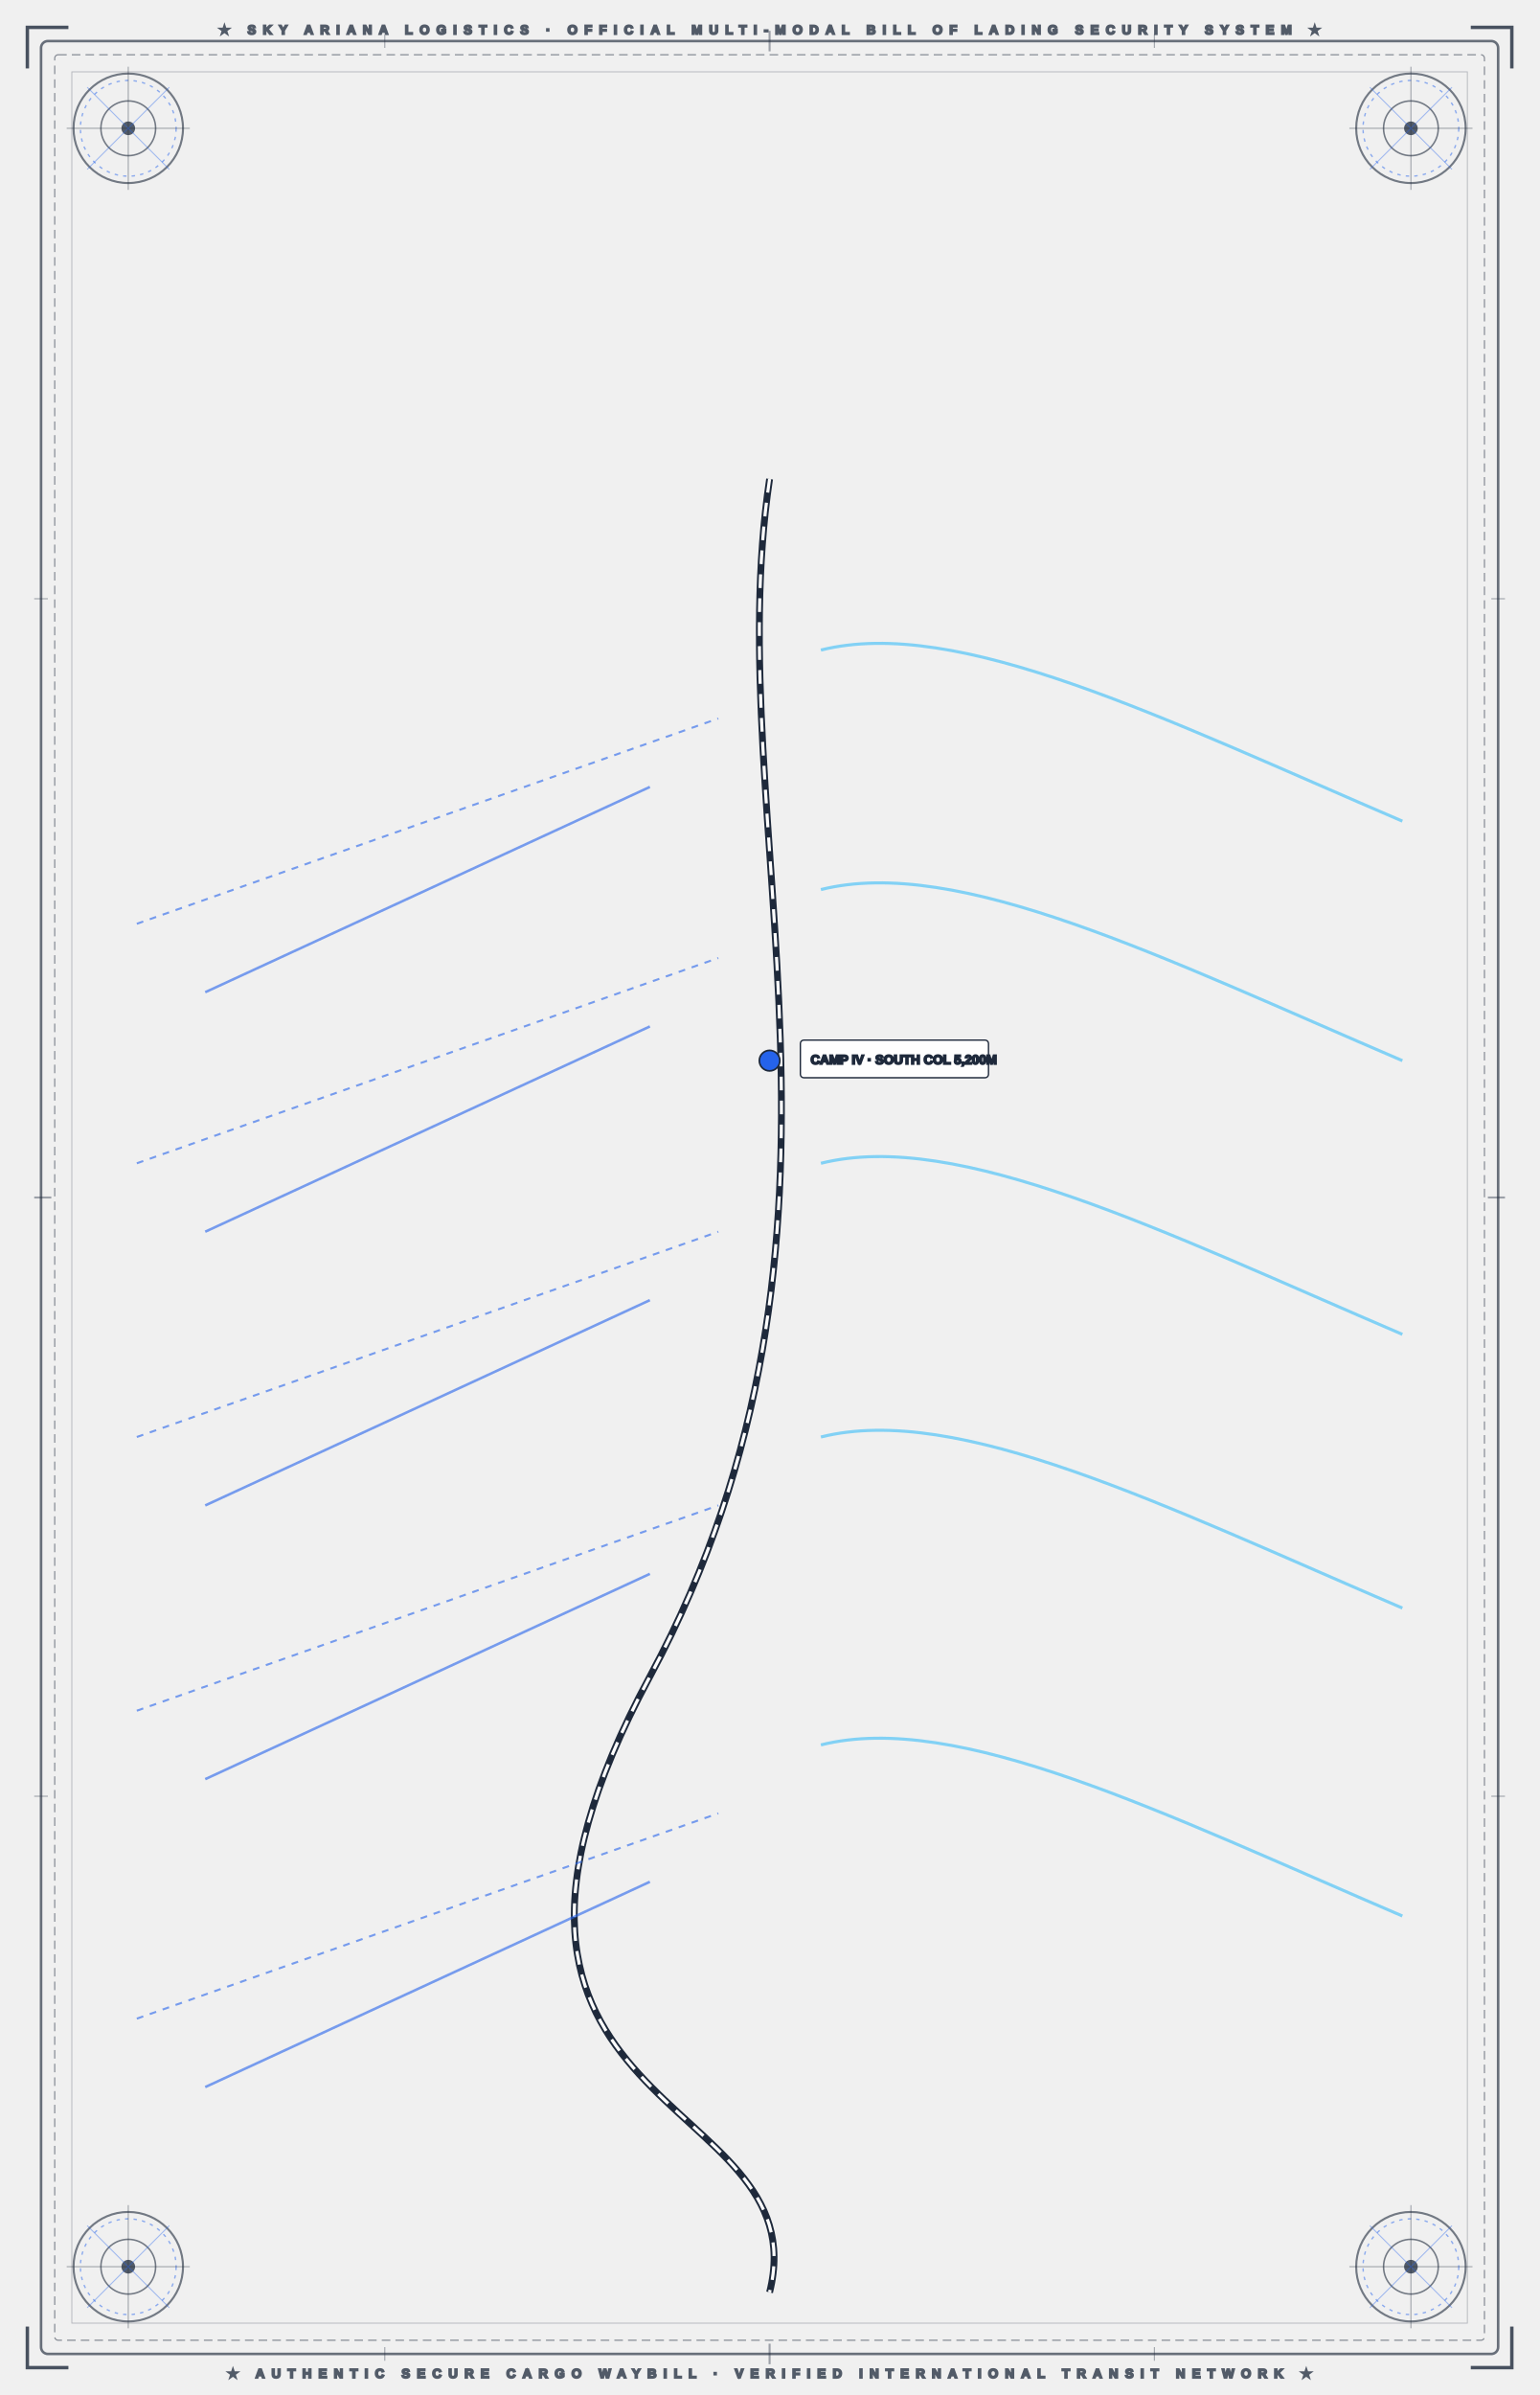
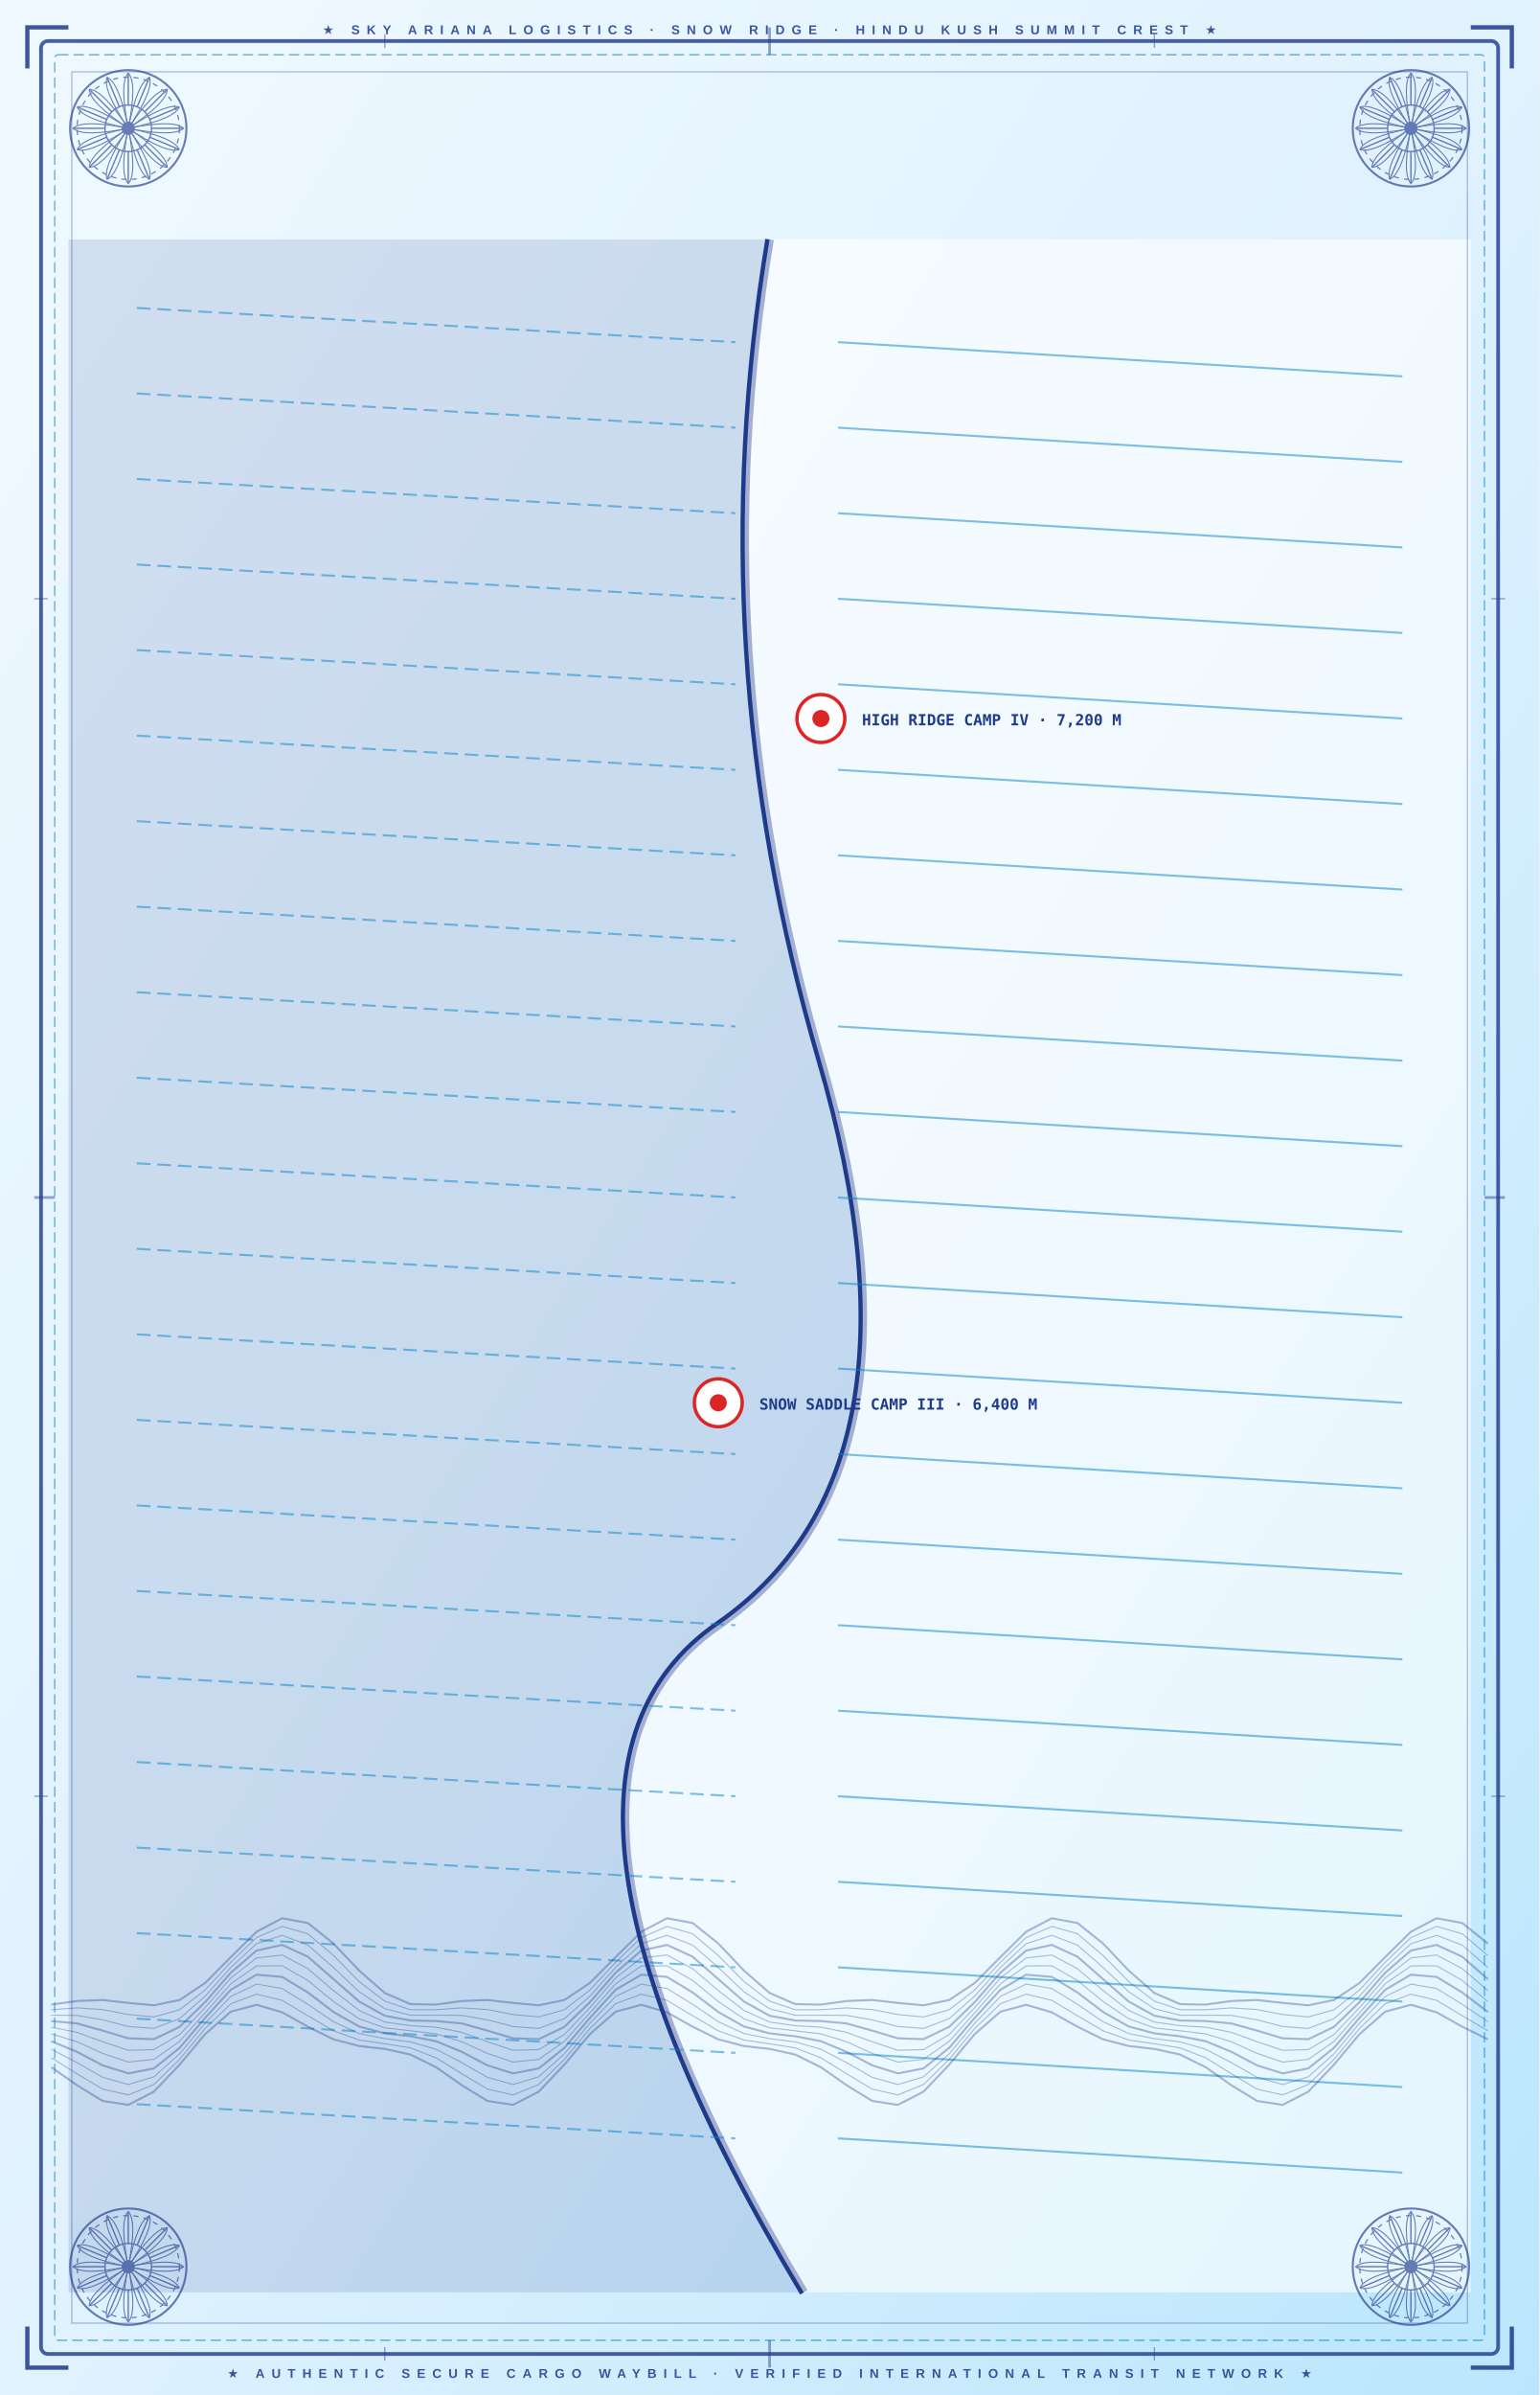
<svg xmlns="http://www.w3.org/2000/svg" viewBox="0 0 900 1400" width="100%" height="100%">
  <defs>
    <filter id="soft-glow" x="-20%" y="-20%" width="140%" height="140%">
-       <feGaussianBlur stdDeviation="1.5" result="blur" />
+       <feGaussianBlur stdDeviation="2" result="blur" />
      <feComposite in="SourceGraphic" in2="blur" operator="over" />
    </filter>
-     <linearGradient id="primary-grad" x1="0%" y1="0%" x2="100%" y2="100%">
-       <stop offset="0%" stop-color="#1e293b" stop-opacity="0.85" />
-       <stop offset="100%" stop-color="#2563eb" stop-opacity="0.5" />
-     </linearGradient>
-     <linearGradient id="fade-down" x1="0%" y1="0%" x2="0%" y2="100%">
-       <stop offset="0%" stop-color="#1e293b" stop-opacity="0.7" />
-       <stop offset="100%" stop-color="#2563eb" stop-opacity="0.1" />
+     <linearGradient id="sr-sky" x1="0%" y1="0%" x2="100%" y2="100%">
+       <stop offset="0%" stop-color="#f0f9ff" />
+       <stop offset="50%" stop-color="#e0f2fe" />
+       <stop offset="100%" stop-color="#bae6fd" />
    </linearGradient>
  </defs>
-   <g fill="none" stroke="#1e293b">
-     <rect x="24" y="24" width="852" height="1352" rx="4" stroke-width="1.5" opacity="0.65" />
-     <rect x="32" y="32" width="836" height="1336" rx="2" stroke-width="0.7" stroke-dasharray="5 3" opacity="0.5" />
-     <rect x="42" y="42" width="816" height="1316" stroke-width="0.5" opacity="0.3" />
-     <path d="M16,40 L16,16 L40,16" stroke-width="2" opacity="0.8" />
-     <path d="M884,40 L884,16 L860,16" stroke-width="2" opacity="0.8" />
-     <path d="M16,1360 L16,1384 L40,1384" stroke-width="2" opacity="0.8" />
-     <path d="M884,1360 L884,1384 L860,1384" stroke-width="2" opacity="0.8" />
-     <text x="450" y="20" font-family="Arial, sans-serif" font-size="7.5" font-weight="bold" letter-spacing="4" text-anchor="middle" fill="#1e293b" opacity="0.75">★ SKY ARIANA LOGISTICS · OFFICIAL MULTI-MODAL BILL OF LADING SECURITY SYSTEM ★</text>
-     <text x="450" y="1390" font-family="Arial, sans-serif" font-size="7.5" font-weight="bold" letter-spacing="4" text-anchor="middle" fill="#1e293b" opacity="0.75">★ AUTHENTIC SECURE CARGO WAYBILL · VERIFIED INTERNATIONAL TRANSIT NETWORK ★</text>
-     <g opacity="0.4" stroke-width="0.6">
+   <rect width="900" height="1400" fill="url(#sr-sky)" />
+   <path d="M 450,140 Q 410,380 480,620 T 420,950 T 470,1340" fill="none" stroke="#1e3a8a" stroke-width="5" />
+   <path d="M 450,140 Q 410,380 480,620 T 420,950 T 470,1340 L 40,1340 L 40,140 Z" fill="#1e3a8a" fill-opacity="0.14" />
+   <path d="M 450,140 Q 410,380 480,620 T 420,950 T 470,1340 L 860,1340 L 860,140 Z" fill="#ffffff" fill-opacity="0.6" />
+   <g stroke="#0284c7" stroke-width="1.2" opacity="0.5">
+     <line x1="80" y1="180" x2="430" y2="200" stroke-dasharray="8 4" />
+     <line x1="490" y1="200" x2="820" y2="220" />
+     <line x1="80" y1="230" x2="430" y2="250" stroke-dasharray="8 4" />
+     <line x1="490" y1="250" x2="820" y2="270" />
+     <line x1="80" y1="280" x2="430" y2="300" stroke-dasharray="8 4" />
+     <line x1="490" y1="300" x2="820" y2="320" />
+     <line x1="80" y1="330" x2="430" y2="350" stroke-dasharray="8 4" />
+     <line x1="490" y1="350" x2="820" y2="370" />
+     <line x1="80" y1="380" x2="430" y2="400" stroke-dasharray="8 4" />
+     <line x1="490" y1="400" x2="820" y2="420" />
+     <line x1="80" y1="430" x2="430" y2="450" stroke-dasharray="8 4" />
+     <line x1="490" y1="450" x2="820" y2="470" />
+     <line x1="80" y1="480" x2="430" y2="500" stroke-dasharray="8 4" />
+     <line x1="490" y1="500" x2="820" y2="520" />
+     <line x1="80" y1="530" x2="430" y2="550" stroke-dasharray="8 4" />
+     <line x1="490" y1="550" x2="820" y2="570" />
+     <line x1="80" y1="580" x2="430" y2="600" stroke-dasharray="8 4" />
+     <line x1="490" y1="600" x2="820" y2="620" />
+     <line x1="80" y1="630" x2="430" y2="650" stroke-dasharray="8 4" />
+     <line x1="490" y1="650" x2="820" y2="670" />
+     <line x1="80" y1="680" x2="430" y2="700" stroke-dasharray="8 4" />
+     <line x1="490" y1="700" x2="820" y2="720" />
+     <line x1="80" y1="730" x2="430" y2="750" stroke-dasharray="8 4" />
+     <line x1="490" y1="750" x2="820" y2="770" />
+     <line x1="80" y1="780" x2="430" y2="800" stroke-dasharray="8 4" />
+     <line x1="490" y1="800" x2="820" y2="820" />
+     <line x1="80" y1="830" x2="430" y2="850" stroke-dasharray="8 4" />
+     <line x1="490" y1="850" x2="820" y2="870" />
+     <line x1="80" y1="880" x2="430" y2="900" stroke-dasharray="8 4" />
+     <line x1="490" y1="900" x2="820" y2="920" />
+     <line x1="80" y1="930" x2="430" y2="950" stroke-dasharray="8 4" />
+     <line x1="490" y1="950" x2="820" y2="970" />
+     <line x1="80" y1="980" x2="430" y2="1000" stroke-dasharray="8 4" />
+     <line x1="490" y1="1000" x2="820" y2="1020" />
+     <line x1="80" y1="1030" x2="430" y2="1050" stroke-dasharray="8 4" />
+     <line x1="490" y1="1050" x2="820" y2="1070" />
+     <line x1="80" y1="1080" x2="430" y2="1100" stroke-dasharray="8 4" />
+     <line x1="490" y1="1100" x2="820" y2="1120" />
+     <line x1="80" y1="1130" x2="430" y2="1150" stroke-dasharray="8 4" />
+     <line x1="490" y1="1150" x2="820" y2="1170" />
+     <line x1="80" y1="1180" x2="430" y2="1200" stroke-dasharray="8 4" />
+     <line x1="490" y1="1200" x2="820" y2="1220" />
+     <line x1="80" y1="1230" x2="430" y2="1250" stroke-dasharray="8 4" />
+     <line x1="490" y1="1250" x2="820" y2="1270" />
+   </g>
+   <g transform="translate(480, 420)">
+     <circle cx="0" cy="0" r="14" fill="#ffffff" stroke="#dc2626" stroke-width="2" />
+     <circle cx="0" cy="0" r="5" fill="#dc2626" />
+     <text x="24" y="4" font-family="monospace" font-size="9" font-weight="900" fill="#1e3a8a">HIGH RIDGE CAMP IV · 7,200 M</text>
+   </g>
+   <g transform="translate(420, 820)">
+     <circle cx="0" cy="0" r="14" fill="#ffffff" stroke="#dc2626" stroke-width="2" />
+     <circle cx="0" cy="0" r="5" fill="#dc2626" />
+     <text x="24" y="4" font-family="monospace" font-size="9" font-weight="900" fill="#1e3a8a">SNOW SADDLE CAMP III · 6,400 M</text>
+   </g>
+   <g fill="none" stroke="#1e3a8a" opacity="0.35">
+     <path d="M 30,1171.8 L 45,1169.7 L 60,1169.1 L 75,1170.8 L 90,1172.2 L 105,1169.1 L 120,1159.1 L 135,1144 L 150,1129.2 L 165,1121.3 L 180,1124.1 L 195,1136.1 L 210,1151.9 L 225,1165 L 240,1171.5 L 255,1171.8 L 270,1169.7 L 285,1169.1 L 300,1170.8 L 315,1172.2 L 330,1169.1 L 345,1159.1 L 360,1144 L 375,1129.2 L 390,1121.3 L 405,1124.1 L 420,1136.1 L 435,1151.9 L 450,1165 L 465,1171.5 L 480,1171.8 L 495,1169.7 L 510,1169.1 L 525,1170.8 L 540,1172.2 L 555,1169.1 L 570,1159.1 L 585,1144 L 600,1129.2 L 615,1121.3 L 630,1124.1 L 645,1136.1 L 660,1151.9 L 675,1165 L 690,1171.5 L 705,1171.8 L 720,1169.7 L 735,1169.1 L 750,1170.8 L 765,1172.2 L 780,1169.1 L 795,1159.1 L 810,1144 L 825,1129.2 L 840,1121.3 L 855,1124.1 L 870,1136.1" stroke-width="1.2" />
+     <path d="M 30,1174.8 L 45,1173.7 L 60,1174.7 L 75,1177.6 L 90,1179 L 105,1174.8 L 120,1163.2 L 135,1147 L 150,1132.6 L 165,1126.1 L 180,1130.4 L 195,1143.1 L 210,1158.3 L 225,1169.8 L 240,1174.8 L 255,1174.8 L 270,1173.7 L 285,1174.7 L 300,1177.6 L 315,1179 L 330,1174.8 L 345,1163.2 L 360,1147 L 375,1132.6 L 390,1126.1 L 405,1130.4 L 420,1143.1 L 435,1158.3 L 450,1169.8 L 465,1174.8 L 480,1174.8 L 495,1173.7 L 510,1174.7 L 525,1177.6 L 540,1179 L 555,1174.8 L 570,1163.2 L 585,1147 L 600,1132.6 L 615,1126.1 L 630,1130.4 L 645,1143.1 L 660,1158.3 L 675,1169.8 L 690,1174.8 L 705,1174.8 L 720,1173.7 L 735,1174.7 L 750,1177.6 L 765,1179 L 780,1174.8 L 795,1163.2 L 810,1147 L 825,1132.6 L 840,1126.1 L 855,1130.4 L 870,1143.1" stroke-width="0.6" />
+     <path d="M 30,1178 L 45,1178.1 L 60,1180.7 L 75,1184.6 L 90,1185.7 L 105,1180 L 120,1166.8 L 135,1150 L 150,1136.2 L 165,1131.3 L 180,1137 L 195,1150.1 L 210,1164.3 L 225,1174.2 L 240,1178 L 255,1178 L 270,1178.1 L 285,1180.7 L 300,1184.6 L 315,1185.7 L 330,1180 L 345,1166.8 L 360,1150 L 375,1136.2 L 390,1131.3 L 405,1137 L 420,1150.1 L 435,1164.3 L 450,1174.2 L 465,1178 L 480,1178 L 495,1178.1 L 510,1180.7 L 525,1184.6 L 540,1185.7 L 555,1180 L 570,1166.8 L 585,1150 L 600,1136.2 L 615,1131.3 L 630,1137 L 645,1150.1 L 660,1164.3 L 675,1174.2 L 690,1178 L 705,1178 L 720,1178.1 L 735,1180.7 L 750,1184.6 L 765,1185.7 L 780,1180 L 795,1166.8 L 810,1150 L 825,1136.2 L 840,1131.3 L 855,1137 L 870,1150.1" stroke-width="0.6" />
+     <path d="M 30,1181.4 L 45,1182.8 L 60,1187 L 75,1191.5 L 90,1192 L 105,1184.8 L 120,1170.3 L 135,1153.1 L 150,1140.2 L 165,1136.9 L 180,1143.8 L 195,1156.9 L 210,1170 L 225,1178.3 L 240,1181.1 L 255,1181.4 L 270,1182.8 L 285,1187 L 300,1191.5 L 315,1192 L 330,1184.8 L 345,1170.3 L 360,1153.1 L 375,1140.2 L 390,1136.9 L 405,1143.8 L 420,1156.9 L 435,1170 L 450,1178.3 L 465,1181.1 L 480,1181.4 L 495,1182.8 L 510,1187 L 525,1191.5 L 540,1192 L 555,1184.8 L 570,1170.3 L 585,1153.1 L 600,1140.2 L 615,1136.9 L 630,1143.8 L 645,1156.9 L 660,1170 L 675,1178.3 L 690,1181.1 L 705,1181.4 L 720,1182.8 L 735,1187 L 750,1191.5 L 765,1192 L 780,1184.8 L 795,1170.3 L 810,1153.1 L 825,1140.2 L 840,1136.9 L 855,1143.8 L 870,1156.9" stroke-width="1.2" />
+     <path d="M 30,1185 L 45,1188 L 60,1193.5 L 75,1198.5 L 90,1198.1 L 105,1189.3 L 120,1173.5 L 135,1156.2 L 150,1144.5 L 165,1142.8 L 180,1150.8 L 195,1163.6 L 210,1175.2 L 225,1182 L 240,1184.1 L 255,1185 L 270,1188 L 285,1193.5 L 300,1198.5 L 315,1198.1 L 330,1189.3 L 345,1173.5 L 360,1156.2 L 375,1144.5 L 390,1142.8 L 405,1150.8 L 420,1163.6 L 435,1175.2 L 450,1182 L 465,1184.1 L 480,1185 L 495,1188 L 510,1193.5 L 525,1198.5 L 540,1198.1 L 555,1189.3 L 570,1173.5 L 585,1156.2 L 600,1144.5 L 615,1142.8 L 630,1150.8 L 645,1163.6 L 660,1175.2 L 675,1182 L 690,1184.1 L 705,1185 L 720,1188 L 735,1193.5 L 750,1198.5 L 765,1198.1 L 780,1189.3 L 795,1173.5 L 810,1156.2 L 825,1144.5 L 840,1142.8 L 855,1150.8 L 870,1163.6" stroke-width="0.6" />
+     <path d="M 30,1188.9 L 45,1193.5 L 60,1200.3 L 75,1205.4 L 90,1203.8 L 105,1193.3 L 120,1176.5 L 135,1159.6 L 150,1149.2 L 165,1149.1 L 180,1157.7 L 195,1170 L 210,1180.1 L 225,1185.4 L 240,1187.1 L 255,1188.9 L 270,1193.5 L 285,1200.3 L 300,1205.4 L 315,1203.8 L 330,1193.3 L 345,1176.5 L 360,1159.6 L 375,1149.2 L 390,1149.1 L 405,1157.7 L 420,1170 L 435,1180.1 L 450,1185.4 L 465,1187.1 L 480,1188.9 L 495,1193.5 L 510,1200.3 L 525,1205.4 L 540,1203.8 L 555,1193.3 L 570,1176.5 L 585,1159.6 L 600,1149.2 L 615,1149.1 L 630,1157.7 L 645,1170 L 660,1180.1 L 675,1185.4 L 690,1187.1 L 705,1188.9 L 720,1193.5 L 735,1200.3 L 750,1205.4 L 765,1203.8 L 780,1193.3 L 795,1176.5 L 810,1159.6 L 825,1149.2 L 840,1149.1 L 855,1157.7 L 870,1170" stroke-width="0.6" />
+     <path d="M 30,1193.2 L 45,1199.4 L 60,1207.3 L 75,1212 L 90,1209.1 L 105,1197.1 L 120,1179.5 L 135,1163.1 L 150,1154.3 L 165,1155.6 L 180,1164.7 L 195,1176.1 L 210,1184.6 L 225,1188.6 L 240,1190.3 L 255,1193.2 L 270,1199.4 L 285,1207.3 L 300,1212 L 315,1209.1 L 330,1197.1 L 345,1179.5 L 360,1163.1 L 375,1154.3 L 390,1155.6 L 405,1164.7 L 420,1176.1 L 435,1184.6 L 450,1188.6 L 465,1190.3 L 480,1193.2 L 495,1199.4 L 510,1207.3 L 525,1212 L 540,1209.1 L 555,1197.1 L 570,1179.5 L 585,1163.1 L 600,1154.3 L 615,1155.6 L 630,1164.7 L 645,1176.1 L 660,1184.6 L 675,1188.6 L 690,1190.3 L 705,1193.2 L 720,1199.4 L 735,1207.3 L 750,1212 L 765,1209.1 L 780,1197.1 L 795,1179.5 L 810,1163.1 L 825,1154.3 L 840,1155.6 L 855,1164.7 L 870,1176.1" stroke-width="1.2" />
+     <path d="M 30,1197.9 L 45,1205.7 L 60,1214.3 L 75,1218.5 L 90,1214 L 105,1200.6 L 120,1182.6 L 135,1167 L 150,1159.8 L 165,1162.4 L 180,1171.6 L 195,1181.8 L 210,1188.7 L 225,1191.7 L 240,1193.6 L 255,1197.9 L 270,1205.7 L 285,1214.3 L 300,1218.5 L 315,1214 L 330,1200.6 L 345,1182.6 L 360,1167 L 375,1159.8 L 390,1162.4 L 405,1171.6 L 420,1181.8 L 435,1188.7 L 450,1191.7 L 465,1193.6 L 480,1197.9 L 495,1205.7 L 510,1214.3 L 525,1218.5 L 540,1214 L 555,1200.6 L 570,1182.6 L 585,1167 L 600,1159.8 L 615,1162.4 L 630,1171.6 L 645,1181.8 L 660,1188.7 L 675,1191.7 L 690,1193.6 L 705,1197.9 L 720,1205.7 L 735,1214.3 L 750,1218.5 L 765,1214 L 780,1200.6 L 795,1182.6 L 810,1167 L 825,1159.8 L 840,1162.4 L 855,1171.6 L 870,1181.8" stroke-width="0.6" />
+     <path d="M 30,1202.9 L 45,1212.2 L 60,1221.2 L 75,1224.6 L 90,1218.5 L 105,1203.8 L 120,1185.7 L 135,1171.3 L 150,1165.7 L 165,1169.3 L 180,1178.3 L 195,1187.1 L 210,1192.5 L 225,1194.7 L 240,1197.1 L 255,1202.9 L 270,1212.2 L 285,1221.2 L 300,1224.6 L 315,1218.5 L 330,1203.8 L 345,1185.7 L 360,1171.3 L 375,1165.7 L 390,1169.3 L 405,1178.3 L 420,1187.1 L 435,1192.5 L 450,1194.7 L 465,1197.1 L 480,1202.9 L 495,1212.2 L 510,1221.2 L 525,1224.6 L 540,1218.5 L 555,1203.8 L 570,1185.7 L 585,1171.3 L 600,1165.7 L 615,1169.3 L 630,1178.3 L 645,1187.1 L 660,1192.5 L 675,1194.7 L 690,1197.1 L 705,1202.9 L 720,1212.2 L 735,1221.2 L 750,1224.6 L 765,1218.5 L 780,1203.8 L 795,1185.7 L 810,1171.3 L 825,1165.7 L 840,1169.3 L 855,1178.3 L 870,1187.1" stroke-width="0.6" />
+     <path d="M 30,1208.4 L 45,1218.9 L 60,1228.1 L 75,1230.4 L 90,1222.7 L 105,1206.9 L 120,1189 L 135,1175.9 L 150,1171.9 L 165,1176.3 L 180,1184.7 L 195,1192.1 L 210,1196 L 225,1197.7 L 240,1201 L 255,1208.4 L 270,1218.9 L 285,1228.1 L 300,1230.4 L 315,1222.7 L 330,1206.9 L 345,1189 L 360,1175.9 L 375,1171.9 L 390,1176.3 L 405,1184.7 L 420,1192.1 L 435,1196 L 450,1197.7 L 465,1201 L 480,1208.4 L 495,1218.9 L 510,1228.1 L 525,1230.4 L 540,1222.7 L 555,1206.9 L 570,1189 L 585,1175.9 L 600,1171.9 L 615,1176.3 L 630,1184.7 L 645,1192.1 L 660,1196 L 675,1197.7 L 690,1201 L 705,1208.4 L 720,1218.9 L 735,1228.1 L 750,1230.4 L 765,1222.7 L 780,1206.9 L 795,1189 L 810,1175.9 L 825,1171.9 L 840,1176.3 L 855,1184.7 L 870,1192.1" stroke-width="1.2" />
+   </g>
+   <g fill="none" stroke="#1e3a8a">
+     <rect x="24" y="24" width="852" height="1352" rx="4" stroke-width="2.2" opacity="0.8" />
+     <rect x="32" y="32" width="836" height="1336" rx="2" stroke-width="0.8" stroke-dasharray="6 3" stroke="#0284c7" opacity="0.6" />
+     <rect x="42" y="42" width="816" height="1316" stroke-width="0.6" opacity="0.4" />
+     <path d="M16,40 L16,16 L40,16" stroke-width="2.5" opacity="0.85" />
+     <path d="M884,40 L884,16 L860,16" stroke-width="2.5" opacity="0.85" />
+     <path d="M16,1360 L16,1384 L40,1384" stroke-width="2.5" opacity="0.85" />
+     <path d="M884,1360 L884,1384 L860,1384" stroke-width="2.5" opacity="0.85" />
+     <text x="450" y="20" font-family="Arial, sans-serif" font-size="7.5" font-weight="bold" letter-spacing="4" text-anchor="middle" fill="#1e3a8a" stroke="none" opacity="0.85">★ SKY ARIANA LOGISTICS · SNOW RIDGE · HINDU KUSH SUMMIT CREST ★</text>
+     <text x="450" y="1390" font-family="Arial, sans-serif" font-size="7.5" font-weight="bold" letter-spacing="4" text-anchor="middle" fill="#1e3a8a" stroke="none" opacity="0.85">★ AUTHENTIC SECURE CARGO WAYBILL · VERIFIED INTERNATIONAL TRANSIT NETWORK ★</text>
+     <g opacity="0.45" stroke-width="0.8">
      <line x1="20" y1="350" x2="28" y2="350" />
-       <line x1="20" y1="700" x2="30" y2="700" stroke-width="1.2" />
+       <line x1="20" y1="700" x2="32" y2="700" stroke-width="1.6" />
      <line x1="20" y1="1050" x2="28" y2="1050" />
      <line x1="872" y1="350" x2="880" y2="350" />
-       <line x1="870" y1="700" x2="880" y2="700" stroke-width="1.2" />
+       <line x1="868" y1="700" x2="880" y2="700" stroke-width="1.6" />
      <line x1="872" y1="1050" x2="880" y2="1050" />
      <line x1="225" y1="20" x2="225" y2="28" />
-       <line x1="450" y1="18" x2="450" y2="30" stroke-width="1.2" />
+       <line x1="450" y1="16" x2="450" y2="32" stroke-width="1.6" />
      <line x1="675" y1="20" x2="675" y2="28" />
      <line x1="225" y1="1372" x2="225" y2="1380" />
-       <line x1="450" y1="1370" x2="450" y2="1382" stroke-width="1.2" />
+       <line x1="450" y1="1368" x2="450" y2="1384" stroke-width="1.6" />
      <line x1="675" y1="1372" x2="675" y2="1380" />
    </g>
  </g>
-   <g transform="translate(75,75)">
-     <circle cx="0" cy="0" r="32" fill="none" stroke="#1e293b" stroke-width="1.2" opacity="0.6" />
-     <circle cx="0" cy="0" r="28" fill="none" stroke="#2563eb" stroke-width="0.8" stroke-dasharray="2 3" opacity="0.5" />
-     <circle cx="0" cy="0" r="16" fill="none" stroke="#1e293b" stroke-width="0.9" opacity="0.6" />
-     <circle cx="0" cy="0" r="4" fill="#1e293b" opacity="0.75" />
-     <path d="M-36,0 L36,0 M0,-36 L0,36" stroke="#1e293b" stroke-width="0.6" opacity="0.4" />
-     <path d="M-24,-24 L24,24 M-24,24 L24,-24" stroke="#2563eb" stroke-width="0.6" opacity="0.4" />
-   </g>
-   <g transform="translate(825,75)">
-     <circle cx="0" cy="0" r="32" fill="none" stroke="#1e293b" stroke-width="1.2" opacity="0.6" />
-     <circle cx="0" cy="0" r="28" fill="none" stroke="#2563eb" stroke-width="0.8" stroke-dasharray="2 3" opacity="0.5" />
-     <circle cx="0" cy="0" r="16" fill="none" stroke="#1e293b" stroke-width="0.9" opacity="0.6" />
-     <circle cx="0" cy="0" r="4" fill="#1e293b" opacity="0.75" />
-     <path d="M-36,0 L36,0 M0,-36 L0,36" stroke="#1e293b" stroke-width="0.6" opacity="0.4" />
-     <path d="M-24,-24 L24,24 M-24,24 L24,-24" stroke="#2563eb" stroke-width="0.6" opacity="0.4" />
-   </g>
-   <g transform="translate(75,1325)">
-     <circle cx="0" cy="0" r="32" fill="none" stroke="#1e293b" stroke-width="1.2" opacity="0.6" />
-     <circle cx="0" cy="0" r="28" fill="none" stroke="#2563eb" stroke-width="0.8" stroke-dasharray="2 3" opacity="0.5" />
-     <circle cx="0" cy="0" r="16" fill="none" stroke="#1e293b" stroke-width="0.9" opacity="0.6" />
-     <circle cx="0" cy="0" r="4" fill="#1e293b" opacity="0.75" />
-     <path d="M-36,0 L36,0 M0,-36 L0,36" stroke="#1e293b" stroke-width="0.6" opacity="0.4" />
-     <path d="M-24,-24 L24,24 M-24,24 L24,-24" stroke="#2563eb" stroke-width="0.6" opacity="0.4" />
-   </g>
-   <g transform="translate(825,1325)">
-     <circle cx="0" cy="0" r="32" fill="none" stroke="#1e293b" stroke-width="1.2" opacity="0.6" />
-     <circle cx="0" cy="0" r="28" fill="none" stroke="#2563eb" stroke-width="0.8" stroke-dasharray="2 3" opacity="0.5" />
-     <circle cx="0" cy="0" r="16" fill="none" stroke="#1e293b" stroke-width="0.9" opacity="0.6" />
-     <circle cx="0" cy="0" r="4" fill="#1e293b" opacity="0.75" />
-     <path d="M-36,0 L36,0 M0,-36 L0,36" stroke="#1e293b" stroke-width="0.6" opacity="0.4" />
-     <path d="M-24,-24 L24,24 M-24,24 L24,-24" stroke="#2563eb" stroke-width="0.6" opacity="0.4" />
-   </g>
-   <g fill="none" stroke="#1e293b">
-     <path d="M 450,280 C 420,480 520,720 380,980 S 480,1220 450,1340" stroke="#1e293b" stroke-width="4" />
-     <path d="M 450,280 C 420,480 520,720 380,980 S 480,1220 450,1340" stroke="#ffffff" stroke-width="1.8" stroke-dasharray="8 6" />
-     <g opacity="0.6">
-       <line x1="80" y1="540" x2="420" y2="420" stroke="#2563eb" stroke-width="1.2" stroke-dasharray="4 4" />
-       <line x1="120" y1="580" x2="380" y2="460" stroke="#2563eb" stroke-width="1.5" />
-       <line x1="80" y1="680" x2="420" y2="560" stroke="#2563eb" stroke-width="1.2" stroke-dasharray="4 4" />
-       <line x1="120" y1="720" x2="380" y2="600" stroke="#2563eb" stroke-width="1.5" />
-       <line x1="80" y1="840" x2="420" y2="720" stroke="#2563eb" stroke-width="1.2" stroke-dasharray="4 4" />
-       <line x1="120" y1="880" x2="380" y2="760" stroke="#2563eb" stroke-width="1.5" />
-       <line x1="80" y1="1000" x2="420" y2="880" stroke="#2563eb" stroke-width="1.2" stroke-dasharray="4 4" />
-       <line x1="120" y1="1040" x2="380" y2="920" stroke="#2563eb" stroke-width="1.5" />
-       <line x1="80" y1="1180" x2="420" y2="1060" stroke="#2563eb" stroke-width="1.2" stroke-dasharray="4 4" />
-       <line x1="120" y1="1220" x2="380" y2="1100" stroke="#2563eb" stroke-width="1.5" />
-     </g>
-     <g opacity="0.6">
-       <path d="M 480,380 C 560,360 680,420 820,480" stroke="#38bdf8" stroke-width="1.8" />
-       <path d="M 480,520 C 560,500 680,560 820,620" stroke="#38bdf8" stroke-width="1.8" />
-       <path d="M 480,680 C 560,660 680,720 820,780" stroke="#38bdf8" stroke-width="1.8" />
-       <path d="M 480,840 C 560,820 680,880 820,940" stroke="#38bdf8" stroke-width="1.8" />
-       <path d="M 480,1020 C 560,1000 680,1060 820,1120" stroke="#38bdf8" stroke-width="1.8" />
-     </g>
-     <g transform="translate(450, 620)">
-       <circle cx="0" cy="0" r="6" fill="#2563eb" />
-       <rect x="18" y="-12" width="110" height="22" fill="#ffffff" fill-opacity="0.9" rx="2" stroke="#1e293b" stroke-width="0.8" />
-       <text x="24" y="2" font-family="Arial, sans-serif" font-size="7.5" font-weight="900" fill="#1e293b">CAMP IV · SOUTH COL 5,200M</text>
-     </g>
+   <g transform="translate(75,75)" fill="none" stroke="#1e3a8a" opacity="0.65">
+     <circle cx="0" cy="0" r="34" stroke-width="1.2" />
+     <circle cx="0" cy="0" r="29.92" stroke-width="0.7" stroke-dasharray="3 3" />
+     <circle cx="0" cy="0" r="13.6" stroke-width="0.8" />
+     <circle cx="0" cy="0" r="3.4" fill="#1e3a8a" />
+     <line x1="13.6" y1="0" x2="32.3" y2="0" stroke-width="0.8" />
+     <path d="M 0,0 Q 26.7,-5.3 32.3,0 Q 26.7,5.3 0,0" stroke-width="0.6" />
+     <line x1="12.6" y1="5.2" x2="29.8" y2="12.4" stroke-width="0.8" />
+     <path d="M 0,0 Q 26.7,5.3 29.8,12.4 Q 22.6,15.1 0,0" stroke-width="0.6" />
+     <line x1="9.6" y1="9.6" x2="22.8" y2="22.8" stroke-width="0.8" />
+     <path d="M 0,0 Q 22.6,15.1 22.8,22.8 Q 15.1,22.6 0,0" stroke-width="0.6" />
+     <line x1="5.2" y1="12.6" x2="12.4" y2="29.8" stroke-width="0.8" />
+     <path d="M 0,0 Q 15.1,22.6 12.4,29.8 Q 5.3,26.7 0,0" stroke-width="0.6" />
+     <line x1="0" y1="13.6" x2="0" y2="32.3" stroke-width="0.8" />
+     <path d="M 0,0 Q 5.3,26.7 0,32.3 Q -5.3,26.7 0,0" stroke-width="0.6" />
+     <line x1="-5.2" y1="12.6" x2="-12.4" y2="29.8" stroke-width="0.8" />
+     <path d="M 0,0 Q -5.3,26.7 -12.4,29.8 Q -15.1,22.6 0,0" stroke-width="0.6" />
+     <line x1="-9.6" y1="9.6" x2="-22.8" y2="22.8" stroke-width="0.8" />
+     <path d="M 0,0 Q -15.1,22.6 -22.8,22.8 Q -22.6,15.1 0,0" stroke-width="0.6" />
+     <line x1="-12.6" y1="5.2" x2="-29.8" y2="12.4" stroke-width="0.8" />
+     <path d="M 0,0 Q -22.6,15.1 -29.8,12.4 Q -26.7,5.3 0,0" stroke-width="0.6" />
+     <line x1="-13.6" y1="0" x2="-32.3" y2="0" stroke-width="0.8" />
+     <path d="M 0,0 Q -26.7,5.3 -32.3,0 Q -26.7,-5.3 0,0" stroke-width="0.6" />
+     <line x1="-12.6" y1="-5.2" x2="-29.8" y2="-12.4" stroke-width="0.8" />
+     <path d="M 0,0 Q -26.7,-5.3 -29.8,-12.4 Q -22.6,-15.1 0,0" stroke-width="0.6" />
+     <line x1="-9.6" y1="-9.6" x2="-22.8" y2="-22.8" stroke-width="0.8" />
+     <path d="M 0,0 Q -22.6,-15.1 -22.8,-22.8 Q -15.1,-22.6 0,0" stroke-width="0.6" />
+     <line x1="-5.2" y1="-12.6" x2="-12.4" y2="-29.8" stroke-width="0.8" />
+     <path d="M 0,0 Q -15.1,-22.6 -12.4,-29.8 Q -5.3,-26.7 0,0" stroke-width="0.6" />
+     <line x1="0" y1="-13.6" x2="0" y2="-32.3" stroke-width="0.8" />
+     <path d="M 0,0 Q -5.3,-26.7 0,-32.3 Q 5.3,-26.7 0,0" stroke-width="0.6" />
+     <line x1="5.2" y1="-12.6" x2="12.4" y2="-29.8" stroke-width="0.8" />
+     <path d="M 0,0 Q 5.3,-26.7 12.4,-29.8 Q 15.1,-22.6 0,0" stroke-width="0.6" />
+     <line x1="9.6" y1="-9.6" x2="22.8" y2="-22.8" stroke-width="0.8" />
+     <path d="M 0,0 Q 15.1,-22.6 22.8,-22.8 Q 22.6,-15.1 0,0" stroke-width="0.6" />
+     <line x1="12.6" y1="-5.2" x2="29.8" y2="-12.4" stroke-width="0.8" />
+     <path d="M 0,0 Q 22.6,-15.1 29.8,-12.4 Q 26.7,-5.3 0,0" stroke-width="0.6" />
+   </g>
+   <g transform="translate(825,75)" fill="none" stroke="#1e3a8a" opacity="0.65">
+     <circle cx="0" cy="0" r="34" stroke-width="1.2" />
+     <circle cx="0" cy="0" r="29.92" stroke-width="0.7" stroke-dasharray="3 3" />
+     <circle cx="0" cy="0" r="13.6" stroke-width="0.8" />
+     <circle cx="0" cy="0" r="3.4" fill="#1e3a8a" />
+     <line x1="13.6" y1="0" x2="32.3" y2="0" stroke-width="0.8" />
+     <path d="M 0,0 Q 26.7,-5.3 32.3,0 Q 26.7,5.3 0,0" stroke-width="0.6" />
+     <line x1="12.6" y1="5.2" x2="29.8" y2="12.4" stroke-width="0.8" />
+     <path d="M 0,0 Q 26.7,5.3 29.8,12.4 Q 22.6,15.1 0,0" stroke-width="0.6" />
+     <line x1="9.6" y1="9.6" x2="22.8" y2="22.8" stroke-width="0.8" />
+     <path d="M 0,0 Q 22.6,15.1 22.8,22.8 Q 15.1,22.6 0,0" stroke-width="0.6" />
+     <line x1="5.2" y1="12.6" x2="12.4" y2="29.8" stroke-width="0.8" />
+     <path d="M 0,0 Q 15.1,22.6 12.4,29.8 Q 5.3,26.7 0,0" stroke-width="0.6" />
+     <line x1="0" y1="13.6" x2="0" y2="32.3" stroke-width="0.8" />
+     <path d="M 0,0 Q 5.3,26.7 0,32.3 Q -5.3,26.7 0,0" stroke-width="0.6" />
+     <line x1="-5.2" y1="12.6" x2="-12.4" y2="29.8" stroke-width="0.8" />
+     <path d="M 0,0 Q -5.3,26.7 -12.4,29.8 Q -15.1,22.6 0,0" stroke-width="0.6" />
+     <line x1="-9.6" y1="9.6" x2="-22.8" y2="22.8" stroke-width="0.8" />
+     <path d="M 0,0 Q -15.1,22.6 -22.8,22.8 Q -22.6,15.1 0,0" stroke-width="0.6" />
+     <line x1="-12.6" y1="5.2" x2="-29.8" y2="12.4" stroke-width="0.8" />
+     <path d="M 0,0 Q -22.6,15.1 -29.8,12.4 Q -26.7,5.3 0,0" stroke-width="0.6" />
+     <line x1="-13.6" y1="0" x2="-32.3" y2="0" stroke-width="0.8" />
+     <path d="M 0,0 Q -26.7,5.3 -32.3,0 Q -26.7,-5.3 0,0" stroke-width="0.6" />
+     <line x1="-12.6" y1="-5.2" x2="-29.8" y2="-12.4" stroke-width="0.8" />
+     <path d="M 0,0 Q -26.7,-5.3 -29.8,-12.4 Q -22.6,-15.1 0,0" stroke-width="0.6" />
+     <line x1="-9.6" y1="-9.6" x2="-22.8" y2="-22.8" stroke-width="0.8" />
+     <path d="M 0,0 Q -22.6,-15.1 -22.8,-22.8 Q -15.1,-22.6 0,0" stroke-width="0.6" />
+     <line x1="-5.2" y1="-12.6" x2="-12.4" y2="-29.8" stroke-width="0.8" />
+     <path d="M 0,0 Q -15.1,-22.6 -12.4,-29.8 Q -5.3,-26.7 0,0" stroke-width="0.6" />
+     <line x1="0" y1="-13.6" x2="0" y2="-32.3" stroke-width="0.8" />
+     <path d="M 0,0 Q -5.3,-26.7 0,-32.3 Q 5.3,-26.7 0,0" stroke-width="0.6" />
+     <line x1="5.2" y1="-12.6" x2="12.4" y2="-29.8" stroke-width="0.8" />
+     <path d="M 0,0 Q 5.3,-26.7 12.4,-29.8 Q 15.1,-22.6 0,0" stroke-width="0.6" />
+     <line x1="9.6" y1="-9.6" x2="22.8" y2="-22.8" stroke-width="0.8" />
+     <path d="M 0,0 Q 15.1,-22.6 22.8,-22.8 Q 22.6,-15.1 0,0" stroke-width="0.6" />
+     <line x1="12.6" y1="-5.2" x2="29.8" y2="-12.4" stroke-width="0.8" />
+     <path d="M 0,0 Q 22.6,-15.1 29.8,-12.4 Q 26.7,-5.3 0,0" stroke-width="0.6" />
+   </g>
+   <g transform="translate(75,1325)" fill="none" stroke="#1e3a8a" opacity="0.65">
+     <circle cx="0" cy="0" r="34" stroke-width="1.2" />
+     <circle cx="0" cy="0" r="29.92" stroke-width="0.7" stroke-dasharray="3 3" />
+     <circle cx="0" cy="0" r="13.6" stroke-width="0.8" />
+     <circle cx="0" cy="0" r="3.4" fill="#1e3a8a" />
+     <line x1="13.6" y1="0" x2="32.3" y2="0" stroke-width="0.8" />
+     <path d="M 0,0 Q 26.7,-5.3 32.3,0 Q 26.7,5.3 0,0" stroke-width="0.6" />
+     <line x1="12.6" y1="5.2" x2="29.8" y2="12.4" stroke-width="0.8" />
+     <path d="M 0,0 Q 26.7,5.3 29.8,12.4 Q 22.6,15.1 0,0" stroke-width="0.6" />
+     <line x1="9.6" y1="9.6" x2="22.8" y2="22.8" stroke-width="0.8" />
+     <path d="M 0,0 Q 22.6,15.1 22.8,22.8 Q 15.1,22.6 0,0" stroke-width="0.6" />
+     <line x1="5.2" y1="12.6" x2="12.4" y2="29.8" stroke-width="0.8" />
+     <path d="M 0,0 Q 15.1,22.6 12.4,29.8 Q 5.3,26.7 0,0" stroke-width="0.6" />
+     <line x1="0" y1="13.6" x2="0" y2="32.3" stroke-width="0.8" />
+     <path d="M 0,0 Q 5.3,26.7 0,32.3 Q -5.3,26.7 0,0" stroke-width="0.6" />
+     <line x1="-5.2" y1="12.6" x2="-12.4" y2="29.8" stroke-width="0.8" />
+     <path d="M 0,0 Q -5.3,26.7 -12.4,29.8 Q -15.1,22.6 0,0" stroke-width="0.6" />
+     <line x1="-9.6" y1="9.6" x2="-22.8" y2="22.8" stroke-width="0.8" />
+     <path d="M 0,0 Q -15.1,22.6 -22.8,22.8 Q -22.6,15.1 0,0" stroke-width="0.6" />
+     <line x1="-12.6" y1="5.2" x2="-29.8" y2="12.4" stroke-width="0.8" />
+     <path d="M 0,0 Q -22.6,15.1 -29.8,12.4 Q -26.7,5.3 0,0" stroke-width="0.6" />
+     <line x1="-13.6" y1="0" x2="-32.3" y2="0" stroke-width="0.8" />
+     <path d="M 0,0 Q -26.7,5.3 -32.3,0 Q -26.7,-5.3 0,0" stroke-width="0.6" />
+     <line x1="-12.6" y1="-5.2" x2="-29.8" y2="-12.4" stroke-width="0.8" />
+     <path d="M 0,0 Q -26.7,-5.3 -29.8,-12.4 Q -22.6,-15.1 0,0" stroke-width="0.6" />
+     <line x1="-9.6" y1="-9.6" x2="-22.8" y2="-22.8" stroke-width="0.8" />
+     <path d="M 0,0 Q -22.6,-15.1 -22.8,-22.8 Q -15.1,-22.6 0,0" stroke-width="0.6" />
+     <line x1="-5.2" y1="-12.6" x2="-12.4" y2="-29.8" stroke-width="0.8" />
+     <path d="M 0,0 Q -15.1,-22.6 -12.4,-29.8 Q -5.3,-26.7 0,0" stroke-width="0.6" />
+     <line x1="0" y1="-13.6" x2="0" y2="-32.3" stroke-width="0.8" />
+     <path d="M 0,0 Q -5.3,-26.7 0,-32.3 Q 5.3,-26.7 0,0" stroke-width="0.6" />
+     <line x1="5.2" y1="-12.6" x2="12.4" y2="-29.8" stroke-width="0.8" />
+     <path d="M 0,0 Q 5.3,-26.7 12.4,-29.8 Q 15.1,-22.6 0,0" stroke-width="0.6" />
+     <line x1="9.6" y1="-9.6" x2="22.8" y2="-22.8" stroke-width="0.8" />
+     <path d="M 0,0 Q 15.1,-22.6 22.8,-22.8 Q 22.6,-15.1 0,0" stroke-width="0.6" />
+     <line x1="12.6" y1="-5.2" x2="29.8" y2="-12.4" stroke-width="0.8" />
+     <path d="M 0,0 Q 22.6,-15.1 29.8,-12.4 Q 26.7,-5.3 0,0" stroke-width="0.6" />
+   </g>
+   <g transform="translate(825,1325)" fill="none" stroke="#1e3a8a" opacity="0.65">
+     <circle cx="0" cy="0" r="34" stroke-width="1.2" />
+     <circle cx="0" cy="0" r="29.92" stroke-width="0.7" stroke-dasharray="3 3" />
+     <circle cx="0" cy="0" r="13.6" stroke-width="0.8" />
+     <circle cx="0" cy="0" r="3.4" fill="#1e3a8a" />
+     <line x1="13.6" y1="0" x2="32.3" y2="0" stroke-width="0.8" />
+     <path d="M 0,0 Q 26.7,-5.3 32.3,0 Q 26.7,5.3 0,0" stroke-width="0.6" />
+     <line x1="12.6" y1="5.2" x2="29.8" y2="12.4" stroke-width="0.8" />
+     <path d="M 0,0 Q 26.7,5.3 29.8,12.4 Q 22.6,15.1 0,0" stroke-width="0.6" />
+     <line x1="9.6" y1="9.6" x2="22.8" y2="22.8" stroke-width="0.8" />
+     <path d="M 0,0 Q 22.6,15.1 22.8,22.8 Q 15.1,22.6 0,0" stroke-width="0.6" />
+     <line x1="5.2" y1="12.6" x2="12.4" y2="29.8" stroke-width="0.8" />
+     <path d="M 0,0 Q 15.1,22.6 12.4,29.8 Q 5.3,26.7 0,0" stroke-width="0.6" />
+     <line x1="0" y1="13.6" x2="0" y2="32.3" stroke-width="0.8" />
+     <path d="M 0,0 Q 5.3,26.7 0,32.3 Q -5.3,26.7 0,0" stroke-width="0.6" />
+     <line x1="-5.2" y1="12.6" x2="-12.4" y2="29.8" stroke-width="0.8" />
+     <path d="M 0,0 Q -5.3,26.7 -12.4,29.8 Q -15.1,22.6 0,0" stroke-width="0.6" />
+     <line x1="-9.6" y1="9.6" x2="-22.8" y2="22.8" stroke-width="0.8" />
+     <path d="M 0,0 Q -15.1,22.6 -22.8,22.8 Q -22.6,15.1 0,0" stroke-width="0.6" />
+     <line x1="-12.6" y1="5.2" x2="-29.8" y2="12.4" stroke-width="0.8" />
+     <path d="M 0,0 Q -22.6,15.1 -29.8,12.4 Q -26.7,5.3 0,0" stroke-width="0.6" />
+     <line x1="-13.6" y1="0" x2="-32.3" y2="0" stroke-width="0.8" />
+     <path d="M 0,0 Q -26.7,5.3 -32.3,0 Q -26.7,-5.3 0,0" stroke-width="0.6" />
+     <line x1="-12.6" y1="-5.2" x2="-29.8" y2="-12.4" stroke-width="0.8" />
+     <path d="M 0,0 Q -26.7,-5.3 -29.8,-12.4 Q -22.6,-15.1 0,0" stroke-width="0.6" />
+     <line x1="-9.6" y1="-9.6" x2="-22.8" y2="-22.8" stroke-width="0.8" />
+     <path d="M 0,0 Q -22.6,-15.1 -22.8,-22.8 Q -15.1,-22.6 0,0" stroke-width="0.6" />
+     <line x1="-5.2" y1="-12.6" x2="-12.4" y2="-29.8" stroke-width="0.8" />
+     <path d="M 0,0 Q -15.1,-22.6 -12.4,-29.8 Q -5.3,-26.7 0,0" stroke-width="0.6" />
+     <line x1="0" y1="-13.6" x2="0" y2="-32.3" stroke-width="0.8" />
+     <path d="M 0,0 Q -5.3,-26.7 0,-32.3 Q 5.3,-26.7 0,0" stroke-width="0.6" />
+     <line x1="5.2" y1="-12.6" x2="12.4" y2="-29.8" stroke-width="0.8" />
+     <path d="M 0,0 Q 5.3,-26.7 12.4,-29.8 Q 15.1,-22.6 0,0" stroke-width="0.6" />
+     <line x1="9.6" y1="-9.6" x2="22.8" y2="-22.8" stroke-width="0.8" />
+     <path d="M 0,0 Q 15.1,-22.6 22.8,-22.8 Q 22.6,-15.1 0,0" stroke-width="0.6" />
+     <line x1="12.6" y1="-5.2" x2="29.8" y2="-12.4" stroke-width="0.8" />
+     <path d="M 0,0 Q 22.6,-15.1 29.8,-12.4 Q 26.7,-5.3 0,0" stroke-width="0.6" />
  </g>
</svg>
